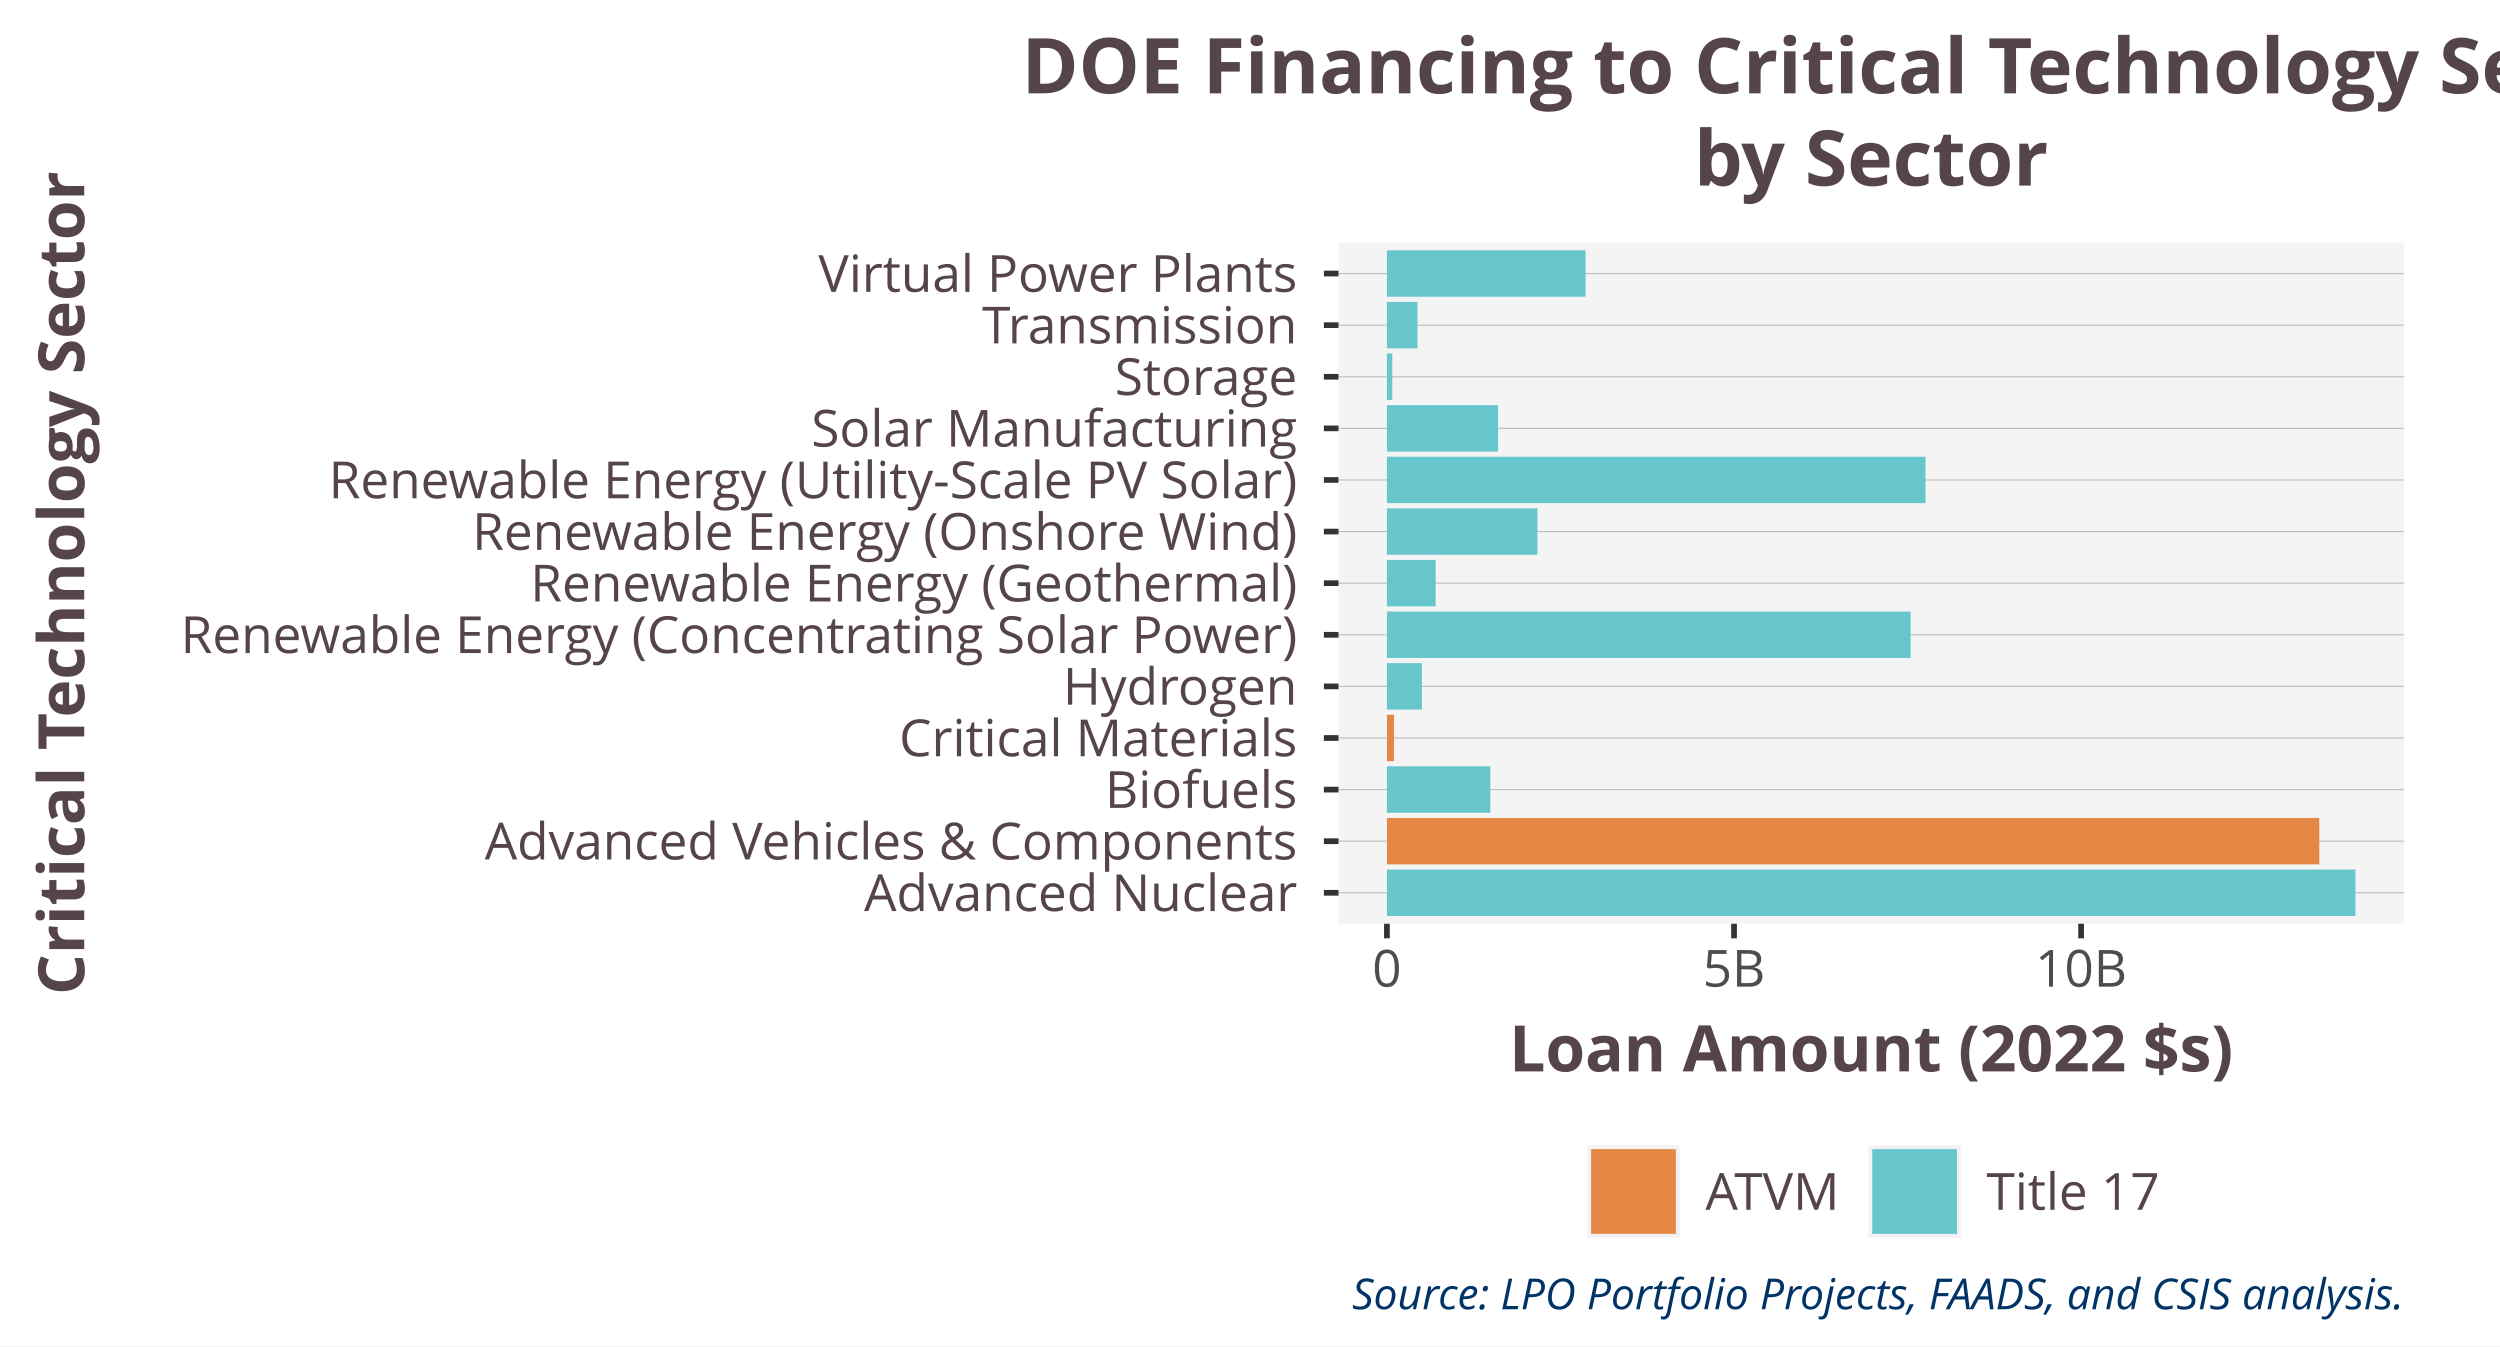
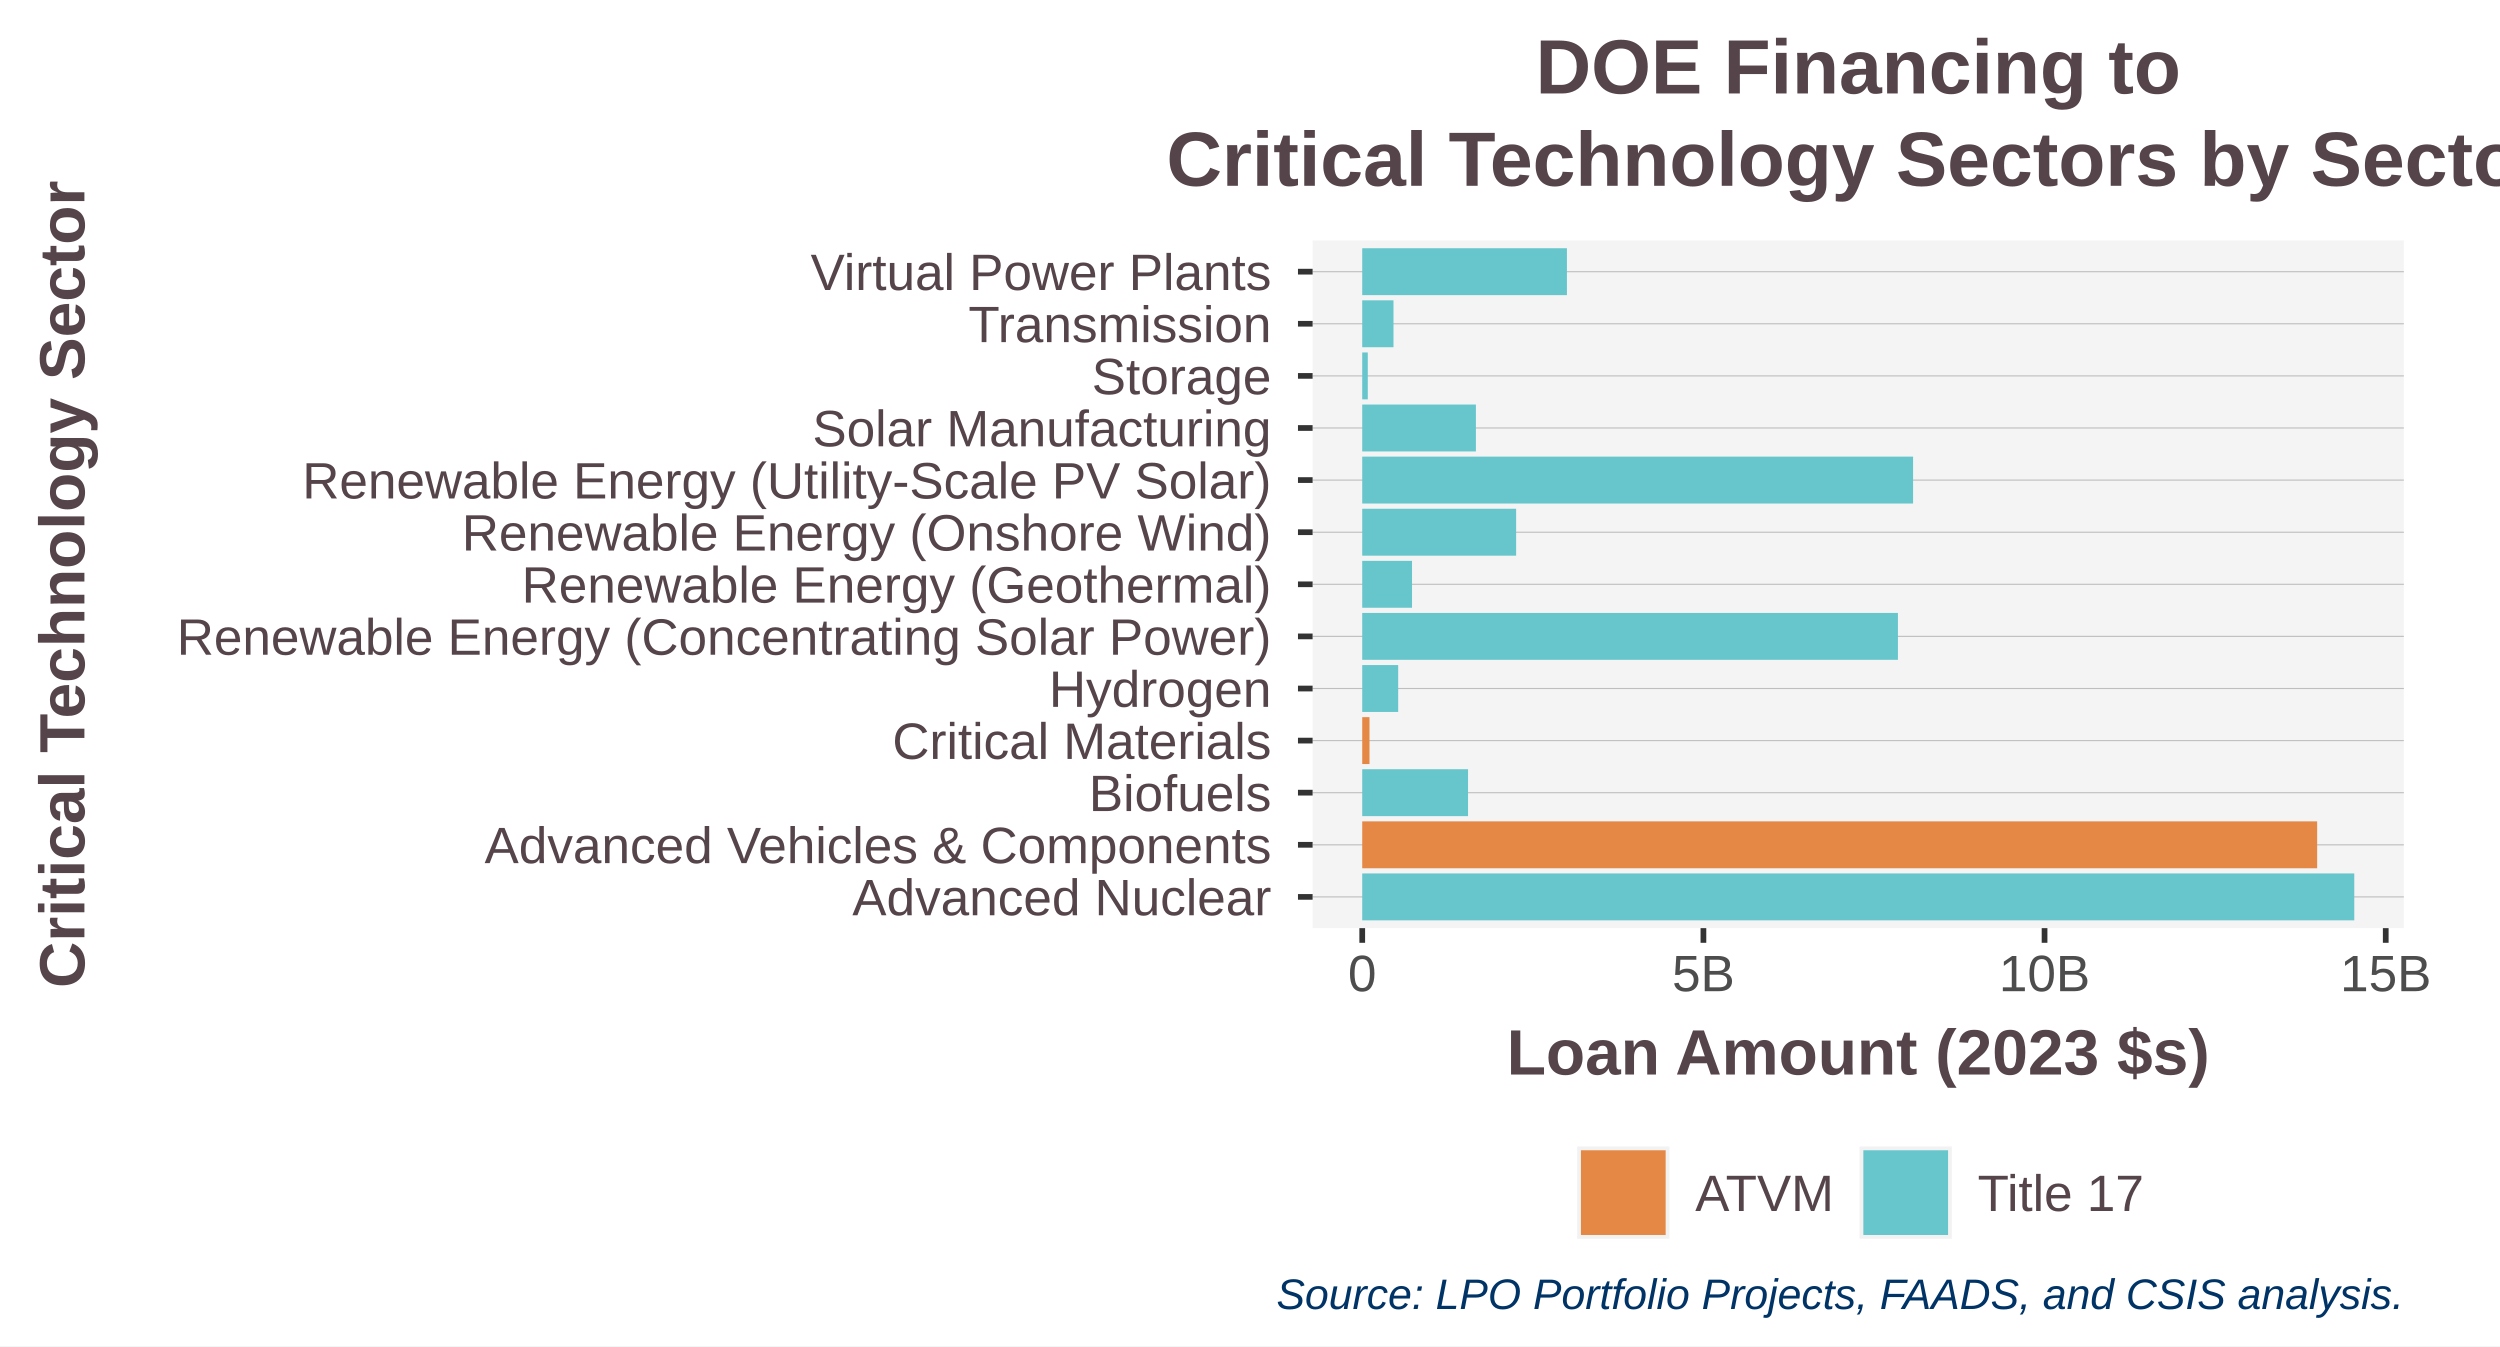
<svg xmlns="http://www.w3.org/2000/svg" class="svglite" width="468.00pt" height="252.00pt" viewBox="0 0 468.00 252.00">
  <defs>
    <style type="text/css">
    .svglite line, .svglite polyline, .svglite polygon, .svglite path, .svglite rect, .svglite circle {
      fill: none;
      stroke: #000000;
      stroke-linecap: round;
      stroke-linejoin: round;
      stroke-miterlimit: 10.00;
    }
    .svglite text {
      white-space: pre;
    }
  </style>
  </defs>
  <rect width="100%" height="100%" style="stroke: none; fill: #FFFFFF;" />
  <defs>
    <clipPath id="cpMC4wMHw0NjguMDB8MC4wMHwyNTIuMDA=">
      <rect x="0.00" y="0.00" width="468.00" height="252.00" />
    </clipPath>
  </defs>
  <g clip-path="url(#cpMC4wMHw0NjguMDB8MC4wMHwyNTIuMDA=)">
    <rect x="0.00" y="0.00" width="468.00" height="252.00" style="stroke-width: 1.07; stroke: #FFFFFF; fill: #FFFFFF;" />
  </g>
  <defs>
-     <clipPath id="cpMjUwLjU3fDQ1MC4wMHw0NS40MXwxNzIuOTI=">
-       <rect x="250.57" y="45.41" width="199.43" height="127.51" />
+     <clipPath id="cpMjQ1LjcyfDQ1MC4wMHw0NS4wMXwxNzMuNzU=">
+       <rect x="245.72" y="45.01" width="204.28" height="128.74" />
    </clipPath>
  </defs>
-   <g clip-path="url(#cpMjUwLjU3fDQ1MC4wMHw0NS40MXwxNzIuOTI=)">
-     <rect x="250.57" y="45.41" width="199.43" height="127.51" style="stroke-width: 1.07; stroke: none; fill: #F4F4F4;" />
-     <polyline points="250.57,167.13 450.00,167.13 " style="stroke-width: 0.21; stroke: #BEBEBE; stroke-linecap: butt;" />
-     <polyline points="250.57,157.47 450.00,157.47 " style="stroke-width: 0.21; stroke: #BEBEBE; stroke-linecap: butt;" />
-     <polyline points="250.57,147.81 450.00,147.81 " style="stroke-width: 0.21; stroke: #BEBEBE; stroke-linecap: butt;" />
-     <polyline points="250.57,138.15 450.00,138.15 " style="stroke-width: 0.21; stroke: #BEBEBE; stroke-linecap: butt;" />
-     <polyline points="250.57,128.49 450.00,128.49 " style="stroke-width: 0.21; stroke: #BEBEBE; stroke-linecap: butt;" />
-     <polyline points="250.57,118.83 450.00,118.83 " style="stroke-width: 0.21; stroke: #BEBEBE; stroke-linecap: butt;" />
-     <polyline points="250.57,109.17 450.00,109.17 " style="stroke-width: 0.21; stroke: #BEBEBE; stroke-linecap: butt;" />
-     <polyline points="250.57,99.51 450.00,99.51 " style="stroke-width: 0.21; stroke: #BEBEBE; stroke-linecap: butt;" />
-     <polyline points="250.57,89.85 450.00,89.85 " style="stroke-width: 0.21; stroke: #BEBEBE; stroke-linecap: butt;" />
-     <polyline points="250.57,80.19 450.00,80.19 " style="stroke-width: 0.21; stroke: #BEBEBE; stroke-linecap: butt;" />
-     <polyline points="250.57,70.53 450.00,70.53 " style="stroke-width: 0.21; stroke: #BEBEBE; stroke-linecap: butt;" />
-     <polyline points="250.57,60.87 450.00,60.87 " style="stroke-width: 0.21; stroke: #BEBEBE; stroke-linecap: butt;" />
-     <polyline points="250.57,51.21 450.00,51.21 " style="stroke-width: 0.21; stroke: #BEBEBE; stroke-linecap: butt;" />
-     <rect x="259.63" y="153.12" width="174.54" height="8.69" style="stroke-width: 1.07; stroke: none; stroke-linecap: butt; stroke-linejoin: miter; fill: #E58846;" />
-     <rect x="259.63" y="133.80" width="1.33" height="8.69" style="stroke-width: 1.07; stroke: none; stroke-linecap: butt; stroke-linejoin: miter; fill: #E58846;" />
-     <rect x="259.63" y="162.78" width="181.30" height="8.69" style="stroke-width: 1.07; stroke: none; stroke-linecap: butt; stroke-linejoin: miter; fill: #66C6CB;" />
-     <rect x="259.63" y="143.46" width="19.36" height="8.69" style="stroke-width: 1.07; stroke: none; stroke-linecap: butt; stroke-linejoin: miter; fill: #66C6CB;" />
-     <rect x="259.63" y="124.14" width="6.55" height="8.69" style="stroke-width: 1.07; stroke: none; stroke-linecap: butt; stroke-linejoin: miter; fill: #66C6CB;" />
-     <rect x="259.63" y="114.48" width="98.04" height="8.69" style="stroke-width: 1.07; stroke: none; stroke-linecap: butt; stroke-linejoin: miter; fill: #66C6CB;" />
-     <rect x="259.63" y="104.82" width="9.12" height="8.69" style="stroke-width: 1.07; stroke: none; stroke-linecap: butt; stroke-linejoin: miter; fill: #66C6CB;" />
-     <rect x="259.63" y="95.16" width="28.17" height="8.69" style="stroke-width: 1.07; stroke: none; stroke-linecap: butt; stroke-linejoin: miter; fill: #66C6CB;" />
-     <rect x="259.63" y="85.50" width="100.82" height="8.69" style="stroke-width: 1.07; stroke: none; stroke-linecap: butt; stroke-linejoin: miter; fill: #66C6CB;" />
-     <rect x="259.63" y="75.84" width="20.81" height="8.69" style="stroke-width: 1.07; stroke: none; stroke-linecap: butt; stroke-linejoin: miter; fill: #66C6CB;" />
-     <rect x="259.63" y="66.18" width="1.01" height="8.69" style="stroke-width: 1.07; stroke: none; stroke-linecap: butt; stroke-linejoin: miter; fill: #66C6CB;" />
-     <rect x="259.63" y="56.52" width="5.72" height="8.69" style="stroke-width: 1.07; stroke: none; stroke-linecap: butt; stroke-linejoin: miter; fill: #66C6CB;" />
-     <rect x="259.63" y="46.86" width="37.18" height="8.69" style="stroke-width: 1.07; stroke: none; stroke-linecap: butt; stroke-linejoin: miter; fill: #66C6CB;" />
+   <g clip-path="url(#cpMjQ1LjcyfDQ1MC4wMHw0NS4wMXwxNzMuNzU=)">
+     <rect x="245.72" y="45.01" width="204.28" height="128.74" style="stroke-width: 1.07; stroke: none; fill: #F4F4F4;" />
+     <polyline points="245.72,167.90 450.00,167.90 " style="stroke-width: 0.21; stroke: #BEBEBE; stroke-linecap: butt;" />
+     <polyline points="245.72,158.15 450.00,158.15 " style="stroke-width: 0.21; stroke: #BEBEBE; stroke-linecap: butt;" />
+     <polyline points="245.72,148.39 450.00,148.39 " style="stroke-width: 0.21; stroke: #BEBEBE; stroke-linecap: butt;" />
+     <polyline points="245.72,138.64 450.00,138.64 " style="stroke-width: 0.21; stroke: #BEBEBE; stroke-linecap: butt;" />
+     <polyline points="245.72,128.89 450.00,128.89 " style="stroke-width: 0.21; stroke: #BEBEBE; stroke-linecap: butt;" />
+     <polyline points="245.72,119.13 450.00,119.13 " style="stroke-width: 0.21; stroke: #BEBEBE; stroke-linecap: butt;" />
+     <polyline points="245.72,109.38 450.00,109.38 " style="stroke-width: 0.21; stroke: #BEBEBE; stroke-linecap: butt;" />
+     <polyline points="245.72,99.63 450.00,99.63 " style="stroke-width: 0.21; stroke: #BEBEBE; stroke-linecap: butt;" />
+     <polyline points="245.72,89.87 450.00,89.87 " style="stroke-width: 0.21; stroke: #BEBEBE; stroke-linecap: butt;" />
+     <polyline points="245.72,80.12 450.00,80.12 " style="stroke-width: 0.21; stroke: #BEBEBE; stroke-linecap: butt;" />
+     <polyline points="245.72,70.37 450.00,70.37 " style="stroke-width: 0.21; stroke: #BEBEBE; stroke-linecap: butt;" />
+     <polyline points="245.72,60.61 450.00,60.61 " style="stroke-width: 0.21; stroke: #BEBEBE; stroke-linecap: butt;" />
+     <polyline points="245.72,50.86 450.00,50.86 " style="stroke-width: 0.21; stroke: #BEBEBE; stroke-linecap: butt;" />
+     <rect x="255.01" y="153.76" width="178.76" height="8.78" style="stroke-width: 1.07; stroke: none; stroke-linecap: butt; stroke-linejoin: miter; fill: #E58846;" />
+     <rect x="255.01" y="134.25" width="1.36" height="8.78" style="stroke-width: 1.07; stroke: none; stroke-linecap: butt; stroke-linejoin: miter; fill: #E58846;" />
+     <rect x="255.01" y="163.51" width="185.71" height="8.78" style="stroke-width: 1.07; stroke: none; stroke-linecap: butt; stroke-linejoin: miter; fill: #66C6CB;" />
+     <rect x="255.01" y="144.00" width="19.81" height="8.78" style="stroke-width: 1.07; stroke: none; stroke-linecap: butt; stroke-linejoin: miter; fill: #66C6CB;" />
+     <rect x="255.01" y="124.50" width="6.73" height="8.78" style="stroke-width: 1.07; stroke: none; stroke-linecap: butt; stroke-linejoin: miter; fill: #66C6CB;" />
+     <rect x="255.01" y="114.74" width="100.28" height="8.78" style="stroke-width: 1.07; stroke: none; stroke-linecap: butt; stroke-linejoin: miter; fill: #66C6CB;" />
+     <rect x="255.01" y="104.99" width="9.32" height="8.78" style="stroke-width: 1.07; stroke: none; stroke-linecap: butt; stroke-linejoin: miter; fill: #66C6CB;" />
+     <rect x="255.01" y="95.24" width="28.81" height="8.78" style="stroke-width: 1.07; stroke: none; stroke-linecap: butt; stroke-linejoin: miter; fill: #66C6CB;" />
+     <rect x="255.01" y="85.48" width="103.12" height="8.78" style="stroke-width: 1.07; stroke: none; stroke-linecap: butt; stroke-linejoin: miter; fill: #66C6CB;" />
+     <rect x="255.01" y="75.73" width="21.28" height="8.78" style="stroke-width: 1.07; stroke: none; stroke-linecap: butt; stroke-linejoin: miter; fill: #66C6CB;" />
+     <rect x="255.01" y="65.98" width="1.04" height="8.78" style="stroke-width: 1.07; stroke: none; stroke-linecap: butt; stroke-linejoin: miter; fill: #66C6CB;" />
+     <rect x="255.01" y="56.22" width="5.85" height="8.78" style="stroke-width: 1.07; stroke: none; stroke-linecap: butt; stroke-linejoin: miter; fill: #66C6CB;" />
+     <rect x="255.01" y="46.47" width="38.32" height="8.78" style="stroke-width: 1.07; stroke: none; stroke-linecap: butt; stroke-linejoin: miter; fill: #66C6CB;" />
  </g>
  <g clip-path="url(#cpMC4wMHw0NjguMDB8MC4wMHwyNTIuMDA=)">
-     <text x="242.85" y="170.55" text-anchor="end" style="font-size: 9.60px;fill: #554449; font-family: &quot;Open Sans&quot;;" textLength="81.01px" lengthAdjust="spacingAndGlyphs">Advanced Nuclear</text>
-     <text x="242.85" y="160.89" text-anchor="end" style="font-size: 9.60px;fill: #554449; font-family: &quot;Open Sans&quot;;" textLength="152.07px" lengthAdjust="spacingAndGlyphs">Advanced Vehicles &amp; Components</text>
-     <text x="242.85" y="151.23" text-anchor="end" style="font-size: 9.60px;fill: #554449; font-family: &quot;Open Sans&quot;;" textLength="35.86px" lengthAdjust="spacingAndGlyphs">Biofuels</text>
-     <text x="242.85" y="141.57" text-anchor="end" style="font-size: 9.60px;fill: #554449; font-family: &quot;Open Sans&quot;;" textLength="74.46px" lengthAdjust="spacingAndGlyphs">Critical Materials</text>
-     <text x="242.85" y="131.91" text-anchor="end" style="font-size: 9.60px;fill: #554449; font-family: &quot;Open Sans&quot;;" textLength="43.90px" lengthAdjust="spacingAndGlyphs">Hydrogen</text>
-     <text x="242.85" y="122.25" text-anchor="end" style="font-size: 9.60px;fill: #554449; font-family: &quot;Open Sans&quot;;" textLength="209.25px" lengthAdjust="spacingAndGlyphs">Renewable Energy (Concentrating Solar Power)</text>
-     <text x="242.85" y="112.59" text-anchor="end" style="font-size: 9.60px;fill: #554449; font-family: &quot;Open Sans&quot;;" textLength="143.52px" lengthAdjust="spacingAndGlyphs">Renewable Energy (Geothermal)</text>
-     <text x="242.85" y="102.93" text-anchor="end" style="font-size: 9.60px;fill: #554449; font-family: &quot;Open Sans&quot;;" textLength="154.55px" lengthAdjust="spacingAndGlyphs">Renewable Energy (Onshore Wind)</text>
-     <text x="242.85" y="93.27" text-anchor="end" style="font-size: 9.60px;fill: #554449; font-family: &quot;Open Sans&quot;;" textLength="181.28px" lengthAdjust="spacingAndGlyphs">Renewable Energy (Utility-Scale PV Solar)</text>
-     <text x="242.85" y="83.61" text-anchor="end" style="font-size: 9.60px;fill: #554449; font-family: &quot;Open Sans&quot;;" textLength="90.77px" lengthAdjust="spacingAndGlyphs">Solar Manufacturing</text>
-     <text x="242.85" y="73.95" text-anchor="end" style="font-size: 9.60px;fill: #554449; font-family: &quot;Open Sans&quot;;" textLength="34.28px" lengthAdjust="spacingAndGlyphs">Storage</text>
-     <text x="242.85" y="64.29" text-anchor="end" style="font-size: 9.60px;fill: #554449; font-family: &quot;Open Sans&quot;;" textLength="59.49px" lengthAdjust="spacingAndGlyphs">Transmission</text>
-     <text x="242.85" y="54.63" text-anchor="end" style="font-size: 9.60px;fill: #554449; font-family: &quot;Open Sans&quot;;" textLength="89.74px" lengthAdjust="spacingAndGlyphs">Virtual Power Plants</text>
-     <polyline points="247.83,167.13 250.57,167.13 " style="stroke-width: 1.07; stroke: #333333; stroke-linecap: butt;" />
-     <polyline points="247.83,157.47 250.57,157.47 " style="stroke-width: 1.07; stroke: #333333; stroke-linecap: butt;" />
-     <polyline points="247.83,147.81 250.57,147.81 " style="stroke-width: 1.07; stroke: #333333; stroke-linecap: butt;" />
-     <polyline points="247.83,138.15 250.57,138.15 " style="stroke-width: 1.07; stroke: #333333; stroke-linecap: butt;" />
-     <polyline points="247.83,128.49 250.57,128.49 " style="stroke-width: 1.07; stroke: #333333; stroke-linecap: butt;" />
-     <polyline points="247.83,118.83 250.57,118.83 " style="stroke-width: 1.07; stroke: #333333; stroke-linecap: butt;" />
-     <polyline points="247.83,109.17 250.57,109.17 " style="stroke-width: 1.07; stroke: #333333; stroke-linecap: butt;" />
-     <polyline points="247.83,99.51 250.57,99.51 " style="stroke-width: 1.07; stroke: #333333; stroke-linecap: butt;" />
-     <polyline points="247.83,89.85 250.57,89.85 " style="stroke-width: 1.07; stroke: #333333; stroke-linecap: butt;" />
-     <polyline points="247.83,80.19 250.57,80.19 " style="stroke-width: 1.07; stroke: #333333; stroke-linecap: butt;" />
-     <polyline points="247.83,70.53 250.57,70.53 " style="stroke-width: 1.07; stroke: #333333; stroke-linecap: butt;" />
-     <polyline points="247.83,60.87 250.57,60.87 " style="stroke-width: 1.07; stroke: #333333; stroke-linecap: butt;" />
-     <polyline points="247.83,51.21 250.57,51.21 " style="stroke-width: 1.07; stroke: #333333; stroke-linecap: butt;" />
-     <polyline points="259.63,175.66 259.63,172.92 " style="stroke-width: 1.07; stroke: #333333; stroke-linecap: butt;" />
-     <polyline points="324.61,175.66 324.61,172.92 " style="stroke-width: 1.07; stroke: #333333; stroke-linecap: butt;" />
-     <polyline points="389.58,175.66 389.58,172.92 " style="stroke-width: 1.07; stroke: #333333; stroke-linecap: butt;" />
-     <text x="259.63" y="184.70" text-anchor="middle" style="font-size: 9.60px;fill: #4D4D4D; font-family: &quot;Open Sans&quot;;" textLength="5.49px" lengthAdjust="spacingAndGlyphs">0</text>
-     <text x="324.61" y="184.70" text-anchor="middle" style="font-size: 9.60px;fill: #4D4D4D; font-family: &quot;Open Sans&quot;;" textLength="11.68px" lengthAdjust="spacingAndGlyphs">5B</text>
-     <text x="389.58" y="184.70" text-anchor="middle" style="font-size: 9.60px;fill: #4D4D4D; font-family: &quot;Open Sans&quot;;" textLength="17.16px" lengthAdjust="spacingAndGlyphs">10B</text>
-     <text x="350.28" y="200.56" text-anchor="middle" style="font-size: 12.00px; font-weight: bold;fill: #554449; font-family: &quot;Open Sans&quot;;" textLength="135.61px" lengthAdjust="spacingAndGlyphs">Loan Amount (2022 $s)</text>
-     <text transform="translate(15.77,109.17) rotate(-90)" text-anchor="middle" style="font-size: 12.00px; font-weight: bold;fill: #554449; font-family: &quot;Open Sans&quot;;" textLength="155.05px" lengthAdjust="spacingAndGlyphs">Critical Technology Sector</text>
-     <rect x="294.31" y="214.41" width="111.95" height="17.28" style="stroke-width: 1.07; stroke: none; fill: #FFFFFF;" />
-     <rect x="297.14" y="214.41" width="17.28" height="17.28" style="stroke-width: 1.07; stroke: none; fill: #F2F2F2;" />
-     <rect x="297.85" y="215.12" width="15.86" height="15.86" style="stroke-width: 1.07; stroke: none; stroke-linecap: butt; stroke-linejoin: miter; fill: #E58846;" />
-     <rect x="349.77" y="214.41" width="17.28" height="17.28" style="stroke-width: 1.07; stroke: none; fill: #F2F2F2;" />
-     <rect x="350.48" y="215.12" width="15.86" height="15.86" style="stroke-width: 1.07; stroke: none; stroke-linecap: butt; stroke-linejoin: miter; fill: #66C6CB;" />
-     <text x="319.25" y="226.47" style="font-size: 9.60px;fill: #554449; font-family: &quot;Open Sans&quot;;" textLength="25.69px" lengthAdjust="spacingAndGlyphs">ATVM</text>
-     <text x="371.87" y="226.47" style="font-size: 9.60px;fill: #554449; font-family: &quot;Open Sans&quot;;" textLength="32.39px" lengthAdjust="spacingAndGlyphs">Title 17</text>
-     <text x="350.28" y="17.47" text-anchor="middle" style="font-size: 14.40px; font-weight: bold;fill: #554449; font-family: &quot;Open Sans&quot;;" textLength="318.92px" lengthAdjust="spacingAndGlyphs">DOE Financing to Critical Technology Sectors</text>
-     <text x="350.28" y="34.75" text-anchor="middle" style="font-size: 14.40px; font-weight: bold;fill: #554449; font-family: &quot;Open Sans&quot;;" textLength="66.56px" lengthAdjust="spacingAndGlyphs">by Sector</text>
-     <text x="450.00" y="245.09" text-anchor="end" style="font-size: 8.00px; font-style: italic;fill: #003366; font-family: &quot;Open Sans&quot;;" textLength="200.04px" lengthAdjust="spacingAndGlyphs">Source:  LPO Portfolio Projects, FAADS, and CSIS analysis.</text>
+     <text x="238.00" y="171.33" text-anchor="end" style="font-size: 9.60px;fill: #554449; font-family: &quot;Arial&quot;;" textLength="78.38px" lengthAdjust="spacingAndGlyphs">Advanced Nuclear</text>
+     <text x="238.00" y="161.58" text-anchor="end" style="font-size: 9.60px;fill: #554449; font-family: &quot;Arial&quot;;" textLength="147.15px" lengthAdjust="spacingAndGlyphs">Advanced Vehicles &amp; Components</text>
+     <text x="238.00" y="151.83" text-anchor="end" style="font-size: 9.60px;fill: #554449; font-family: &quot;Arial&quot;;" textLength="34.12px" lengthAdjust="spacingAndGlyphs">Biofuels</text>
+     <text x="238.00" y="142.07" text-anchor="end" style="font-size: 9.60px;fill: #554449; font-family: &quot;Arial&quot;;" textLength="70.89px" lengthAdjust="spacingAndGlyphs">Critical Materials</text>
+     <text x="238.00" y="132.32" text-anchor="end" style="font-size: 9.60px;fill: #554449; font-family: &quot;Arial&quot;;" textLength="41.59px" lengthAdjust="spacingAndGlyphs">Hydrogen</text>
+     <text x="238.00" y="122.57" text-anchor="end" style="font-size: 9.60px;fill: #554449; font-family: &quot;Arial&quot;;" textLength="204.74px" lengthAdjust="spacingAndGlyphs">Renewable Energy (Concentrating Solar Power)</text>
+     <text x="238.00" y="112.81" text-anchor="end" style="font-size: 9.60px;fill: #554449; font-family: &quot;Arial&quot;;" textLength="140.23px" lengthAdjust="spacingAndGlyphs">Renewable Energy (Geothermal)</text>
+     <text x="238.00" y="103.06" text-anchor="end" style="font-size: 9.60px;fill: #554449; font-family: &quot;Arial&quot;;" textLength="151.42px" lengthAdjust="spacingAndGlyphs">Renewable Energy (Onshore Wind)</text>
+     <text x="238.00" y="93.31" text-anchor="end" style="font-size: 9.60px;fill: #554449; font-family: &quot;Arial&quot;;" textLength="181.25px" lengthAdjust="spacingAndGlyphs">Renewable Energy (Utility-Scale PV Solar)</text>
+     <text x="238.00" y="83.55" text-anchor="end" style="font-size: 9.60px;fill: #554449; font-family: &quot;Arial&quot;;" textLength="85.85px" lengthAdjust="spacingAndGlyphs">Solar Manufacturing</text>
+     <text x="238.00" y="73.80" text-anchor="end" style="font-size: 9.60px;fill: #554449; font-family: &quot;Arial&quot;;" textLength="33.60px" lengthAdjust="spacingAndGlyphs">Storage</text>
+     <text x="238.00" y="64.05" text-anchor="end" style="font-size: 9.60px;fill: #554449; font-family: &quot;Arial&quot;;" textLength="56.69px" lengthAdjust="spacingAndGlyphs">Transmission</text>
+     <text x="238.00" y="54.29" text-anchor="end" style="font-size: 9.60px;fill: #554449; font-family: &quot;Arial&quot;;" textLength="86.18px" lengthAdjust="spacingAndGlyphs">Virtual Power Plants</text>
+     <polyline points="242.98,167.90 245.72,167.90 " style="stroke-width: 1.07; stroke: #333333; stroke-linecap: butt;" />
+     <polyline points="242.98,158.15 245.72,158.15 " style="stroke-width: 1.07; stroke: #333333; stroke-linecap: butt;" />
+     <polyline points="242.98,148.39 245.72,148.39 " style="stroke-width: 1.07; stroke: #333333; stroke-linecap: butt;" />
+     <polyline points="242.98,138.64 245.72,138.64 " style="stroke-width: 1.07; stroke: #333333; stroke-linecap: butt;" />
+     <polyline points="242.98,128.89 245.72,128.89 " style="stroke-width: 1.07; stroke: #333333; stroke-linecap: butt;" />
+     <polyline points="242.98,119.13 245.72,119.13 " style="stroke-width: 1.07; stroke: #333333; stroke-linecap: butt;" />
+     <polyline points="242.98,109.38 245.72,109.38 " style="stroke-width: 1.07; stroke: #333333; stroke-linecap: butt;" />
+     <polyline points="242.98,99.63 245.72,99.63 " style="stroke-width: 1.07; stroke: #333333; stroke-linecap: butt;" />
+     <polyline points="242.98,89.87 245.72,89.87 " style="stroke-width: 1.07; stroke: #333333; stroke-linecap: butt;" />
+     <polyline points="242.98,80.12 245.72,80.12 " style="stroke-width: 1.07; stroke: #333333; stroke-linecap: butt;" />
+     <polyline points="242.98,70.37 245.72,70.37 " style="stroke-width: 1.07; stroke: #333333; stroke-linecap: butt;" />
+     <polyline points="242.98,60.61 245.72,60.61 " style="stroke-width: 1.07; stroke: #333333; stroke-linecap: butt;" />
+     <polyline points="242.98,50.86 245.72,50.86 " style="stroke-width: 1.07; stroke: #333333; stroke-linecap: butt;" />
+     <polyline points="255.01,176.49 255.01,173.75 " style="stroke-width: 1.07; stroke: #333333; stroke-linecap: butt;" />
+     <polyline points="318.88,176.49 318.88,173.75 " style="stroke-width: 1.07; stroke: #333333; stroke-linecap: butt;" />
+     <polyline points="382.74,176.49 382.74,173.75 " style="stroke-width: 1.07; stroke: #333333; stroke-linecap: butt;" />
+     <polyline points="446.61,176.49 446.61,173.75 " style="stroke-width: 1.07; stroke: #333333; stroke-linecap: butt;" />
+     <text x="255.01" y="185.55" text-anchor="middle" style="font-size: 9.60px;fill: #4D4D4D; font-family: &quot;Arial&quot;;" textLength="5.34px" lengthAdjust="spacingAndGlyphs">0</text>
+     <text x="318.88" y="185.55" text-anchor="middle" style="font-size: 9.60px;fill: #4D4D4D; font-family: &quot;Arial&quot;;" textLength="11.73px" lengthAdjust="spacingAndGlyphs">5B</text>
+     <text x="382.74" y="185.55" text-anchor="middle" style="font-size: 9.60px;fill: #4D4D4D; font-family: &quot;Arial&quot;;" textLength="17.06px" lengthAdjust="spacingAndGlyphs">10B</text>
+     <text x="446.61" y="185.55" text-anchor="middle" style="font-size: 9.60px;fill: #4D4D4D; font-family: &quot;Arial&quot;;" textLength="17.06px" lengthAdjust="spacingAndGlyphs">15B</text>
+     <text x="347.86" y="201.15" text-anchor="middle" style="font-size: 12.00px; font-weight: bold;fill: #554449; font-family: &quot;Arial&quot;;" textLength="131.58px" lengthAdjust="spacingAndGlyphs">Loan Amount (2023 $s)</text>
+     <text transform="translate(15.80,109.38) rotate(-90)" text-anchor="middle" style="font-size: 12.00px; font-weight: bold;fill: #554449; font-family: &quot;Arial&quot;;" textLength="151.15px" lengthAdjust="spacingAndGlyphs">Critical Technology Sector</text>
+     <rect x="292.41" y="214.62" width="110.90" height="17.28" style="stroke-width: 1.07; stroke: none; fill: #FFFFFF;" />
+     <rect x="295.25" y="214.62" width="17.28" height="17.28" style="stroke-width: 1.07; stroke: none; fill: #F2F2F2;" />
+     <rect x="295.95" y="215.33" width="15.86" height="15.86" style="stroke-width: 1.07; stroke: none; stroke-linecap: butt; stroke-linejoin: miter; fill: #E58846;" />
+     <rect x="348.11" y="214.62" width="17.28" height="17.28" style="stroke-width: 1.07; stroke: none; fill: #F2F2F2;" />
+     <rect x="348.82" y="215.33" width="15.86" height="15.86" style="stroke-width: 1.07; stroke: none; stroke-linecap: butt; stroke-linejoin: miter; fill: #66C6CB;" />
+     <text x="317.35" y="226.70" style="font-size: 9.60px;fill: #554449; font-family: &quot;Arial&quot;;" textLength="25.93px" lengthAdjust="spacingAndGlyphs">ATVM</text>
+     <text x="370.21" y="226.70" style="font-size: 9.60px;fill: #554449; font-family: &quot;Arial&quot;;" textLength="31.10px" lengthAdjust="spacingAndGlyphs">Title 17</text>
+     <text x="347.86" y="17.50" text-anchor="middle" style="font-size: 14.40px; font-weight: bold;fill: #554449; font-family: &quot;Arial&quot;;" textLength="120.73px" lengthAdjust="spacingAndGlyphs">DOE Financing to</text>
+     <text x="347.86" y="34.78" text-anchor="middle" style="font-size: 14.40px; font-weight: bold;fill: #554449; font-family: &quot;Arial&quot;;" textLength="258.88px" lengthAdjust="spacingAndGlyphs">Critical Technology Sectors by Sector</text>
+     <text x="450.00" y="245.05" text-anchor="end" style="font-size: 8.00px; font-style: italic;fill: #003366; font-family: &quot;Arial&quot;;" textLength="213.33px" lengthAdjust="spacingAndGlyphs">Source:  LPO Portfolio Projects, FAADS, and CSIS analysis.</text>
  </g>
</svg>
